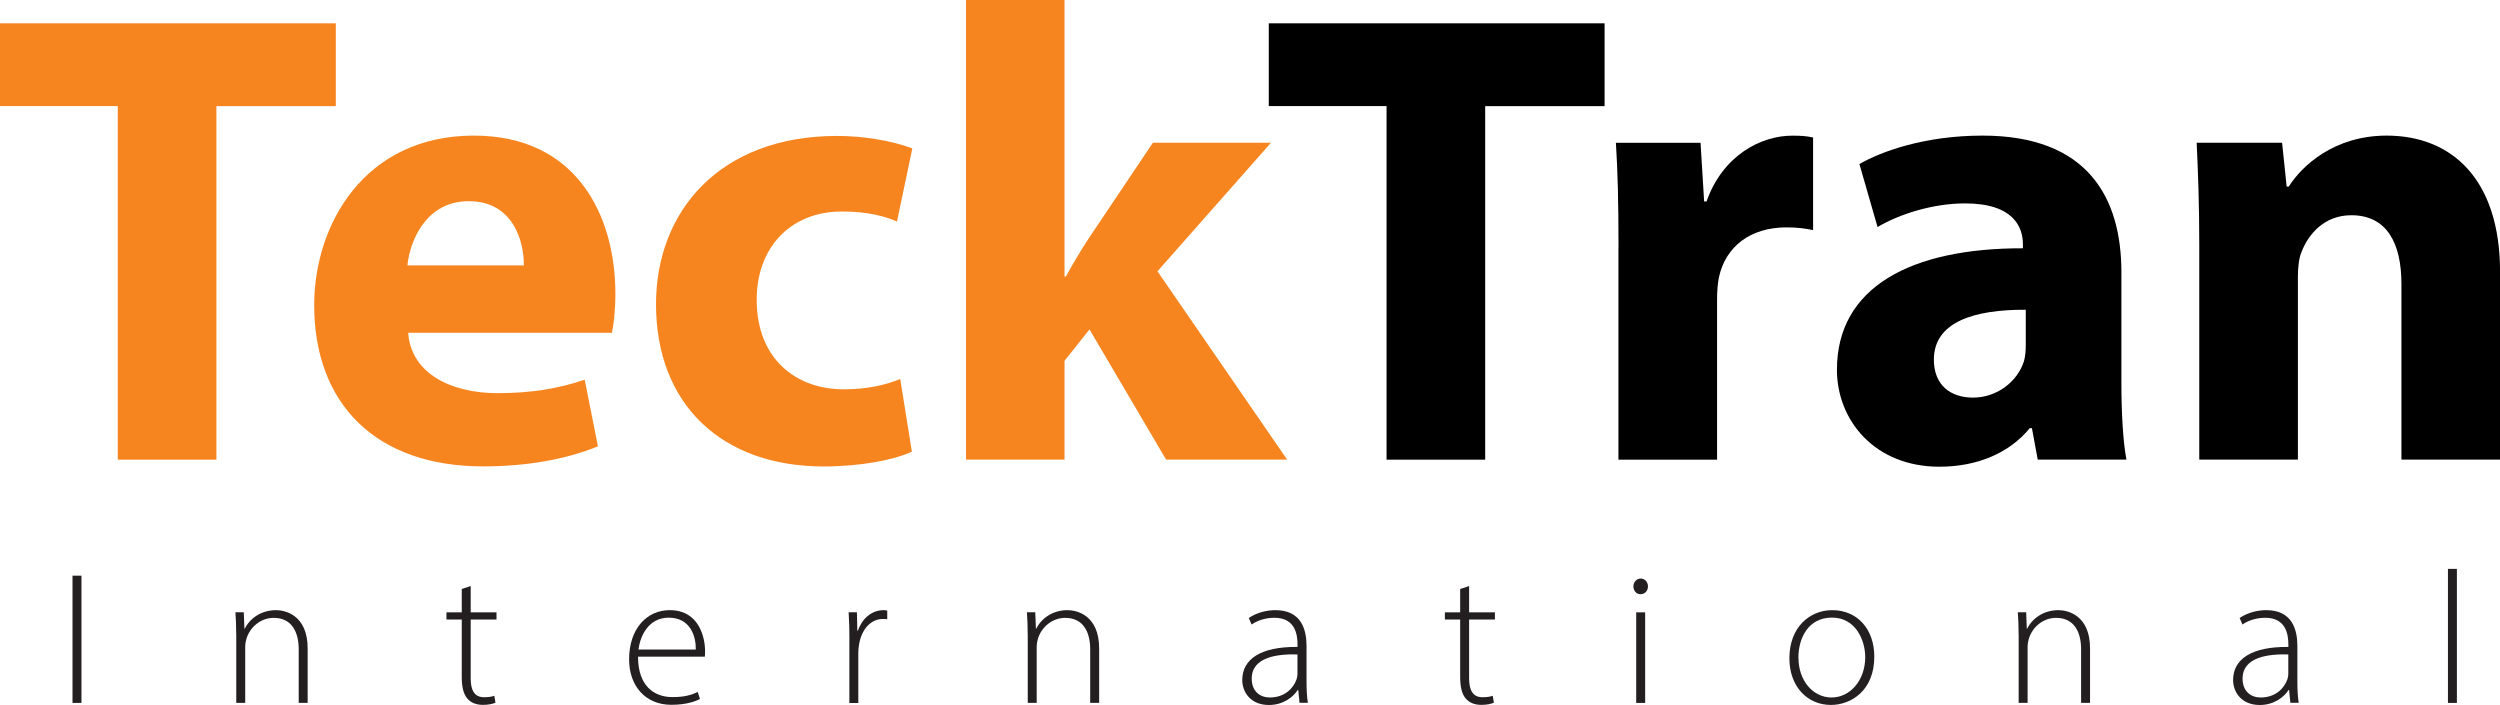
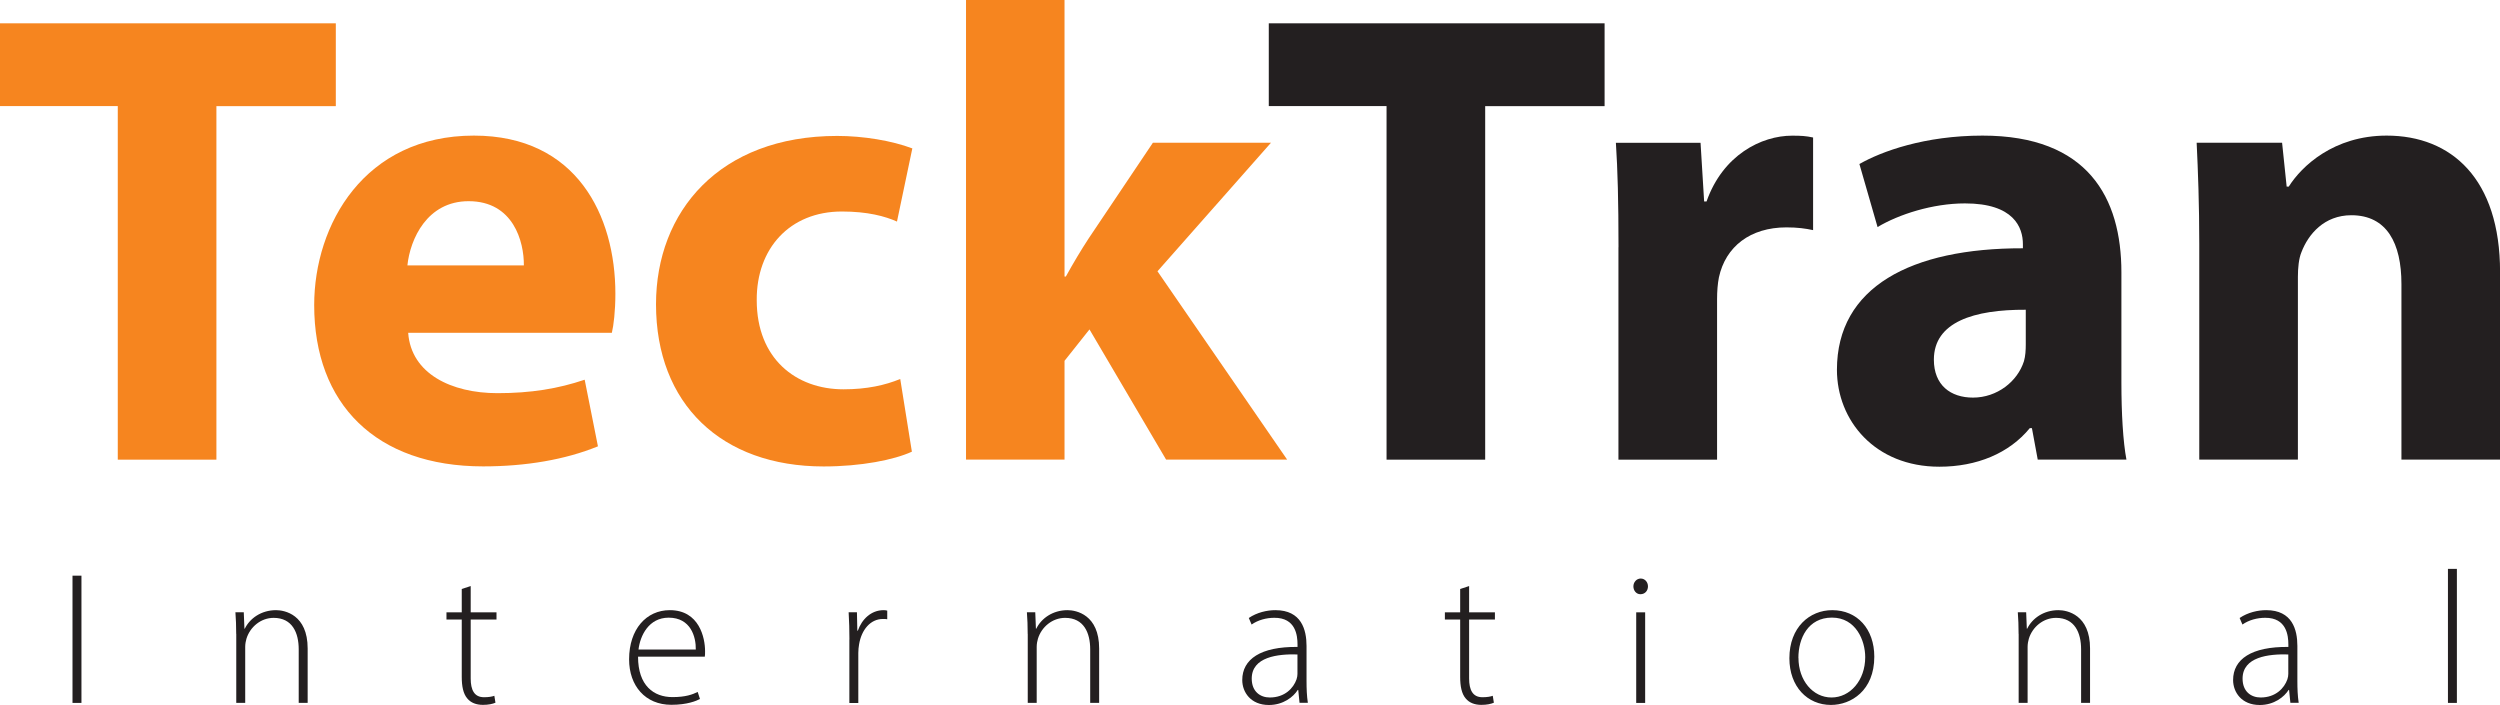
<svg xmlns="http://www.w3.org/2000/svg" id="Layer_1" version="1.1" viewBox="0 0 382.73 107.92">
-   <defs>
-     <style>
-       .st0 {
-         fill: #231f20;
-       }
- 
-       .st1 {
-         fill: #f6851f;
-       }
-     </style>
-   </defs>
  <g>
-     <path class="st1" d="M18.03,16.24H0V3.57h51.41v12.68h-18.28v54.12h-15.1V16.24Z" />
-     <path class="st1" d="M62.49,50.96c.45,6.26,6.63,9.23,13.67,9.23,5.1,0,9.28-.68,13.35-2.06l2.03,10.2c-5.02,2.05-11.07,3.07-17.57,3.07-16.43,0-25.87-9.57-25.87-24.69,0-12.33,7.69-25.95,24.45-25.95,15.72,0,21.66,12.22,21.66,24.22,0,2.63-.27,4.86-.54,5.97h-31.18ZM80.2,40.63c.03-3.63-1.6-9.83-8.46-9.83-6.37,0-8.95,5.82-9.37,9.83h17.83Z" />
-     <path class="st1" d="M139.6,69.15c-2.72,1.25-7.77,2.26-13.51,2.26-15.67,0-25.66-9.59-25.66-24.83,0-14.18,9.7-25.77,27.73-25.77,3.99,0,8.36.72,11.51,1.91l-2.35,11.2c-1.82-.81-4.47-1.54-8.44-1.54-7.97,0-13.09,5.66-13.03,13.59,0,8.91,5.98,13.63,13.28,13.63,3.6,0,6.37-.63,8.69-1.58l1.78,11.12Z" />
-     <path class="st1" d="M162.97,42.34h.2c1.13-2.05,2.32-4.04,3.49-5.83l9.84-14.66h18.08l-17.38,19.68,19.85,28.83h-18.53l-11.73-19.93-3.82,4.81v15.12h-15.08V0h15.08v42.35Z" />
-     <path d="M212.27,16.24h-18.03V3.57h51.41v12.68h-18.28v54.12h-15.1V16.24Z" />
-     <path d="M247.78,37.85c0-7.12-.13-11.81-.4-15.99h12.96l.55,8.98h.37c2.49-7.1,8.39-10.07,13.09-10.07,1.39,0,2.1.04,3.22.28v14.18c-1.17-.25-2.38-.42-4.08-.42-5.54,0-9.32,2.94-10.34,7.66-.19.96-.28,2.13-.28,3.36v24.54h-15.1v-32.52Z" />
-     <path d="M311.96,70.36l-.89-4.82h-.32c-3.16,3.86-8.11,5.91-13.85,5.91-9.88,0-15.68-7.09-15.68-14.84,0-12.64,11.3-18.63,28.47-18.6v-.62c0-2.58-1.39-6.26-8.88-6.25-4.94,0-10.14,1.68-13.37,3.62l-2.78-9.65c3.38-1.93,9.99-4.35,18.85-4.35,16.15,0,21.26,9.54,21.26,20.93v16.92c0,4.62.25,9.02.77,11.75h-13.58ZM310.13,47.42c-7.93-.04-14.07,1.87-14.07,7.64,0,3.91,2.56,5.81,5.99,5.81,3.69,0,6.81-2.46,7.8-5.57.23-.78.28-1.72.28-2.58v-5.3Z" />
-     <path d="M336.69,37.35c0-6.04-.19-11.15-.4-15.5h13.08l.7,6.72h.32c1.96-3.12,6.89-7.81,14.99-7.81,9.91,0,17.36,6.61,17.36,20.89v28.71h-15.1v-26.88c0-6.25-2.23-10.53-7.67-10.53-4.15,0-6.6,2.91-7.65,5.69-.39.94-.53,2.38-.53,3.73v27.99h-15.1v-33.01Z" />
+     <path fill="#f6851f" d="M18.03,16.24H0V3.57h51.41v12.68h-18.28v54.12h-15.1V16.24Z" />
+     <path fill="#f6851f" d="M62.49,50.96c.45,6.26,6.63,9.23,13.67,9.23,5.1,0,9.28-.68,13.35-2.06l2.03,10.2c-5.02,2.05-11.07,3.07-17.57,3.07-16.43,0-25.87-9.57-25.87-24.69,0-12.33,7.69-25.95,24.45-25.95,15.72,0,21.66,12.22,21.66,24.22,0,2.63-.27,4.86-.54,5.97h-31.18ZM80.2,40.63c.03-3.63-1.6-9.83-8.46-9.83-6.37,0-8.95,5.82-9.37,9.83h17.83Z" />
+     <path fill="#f6851f" d="M139.6,69.15c-2.72,1.25-7.77,2.26-13.51,2.26-15.67,0-25.66-9.59-25.66-24.83,0-14.18,9.7-25.77,27.73-25.77,3.99,0,8.36.72,11.51,1.91l-2.35,11.2c-1.82-.81-4.47-1.54-8.44-1.54-7.97,0-13.09,5.66-13.03,13.59,0,8.91,5.98,13.63,13.28,13.63,3.6,0,6.37-.63,8.69-1.58l1.78,11.12Z" />
+     <path fill="#f6851f" d="M162.97,42.34h.2c1.13-2.05,2.32-4.04,3.49-5.83l9.84-14.66h18.08l-17.38,19.68,19.85,28.83h-18.53l-11.73-19.93-3.82,4.81v15.12h-15.08V0h15.08v42.35Z" />
+     <path fill="#231f20" d="M212.27,16.24h-18.03V3.57h51.41v12.68h-18.28v54.12h-15.1V16.24Z" />
+     <path fill="#231f20" d="M247.78,37.85c0-7.12-.13-11.81-.4-15.99h12.96l.55,8.98h.37c2.49-7.1,8.39-10.07,13.09-10.07,1.39,0,2.1.04,3.22.28v14.18c-1.17-.25-2.38-.42-4.08-.42-5.54,0-9.32,2.94-10.34,7.66-.19.96-.28,2.13-.28,3.36v24.54h-15.1v-32.52Z" />
+     <path fill="#231f20" d="M311.96,70.36l-.89-4.82h-.32c-3.16,3.86-8.11,5.91-13.85,5.91-9.88,0-15.68-7.09-15.68-14.84,0-12.64,11.3-18.63,28.47-18.6v-.62c0-2.58-1.39-6.26-8.88-6.25-4.94,0-10.14,1.68-13.37,3.62l-2.78-9.65c3.38-1.93,9.99-4.35,18.85-4.35,16.15,0,21.26,9.54,21.26,20.93v16.92c0,4.62.25,9.02.77,11.75h-13.58ZM310.13,47.42c-7.93-.04-14.07,1.87-14.07,7.64,0,3.91,2.56,5.81,5.99,5.81,3.69,0,6.81-2.46,7.8-5.57.23-.78.28-1.72.28-2.58v-5.3Z" />
+     <path fill="#231f20" d="M336.69,37.35c0-6.04-.19-11.15-.4-15.5h13.08l.7,6.72h.32c1.96-3.12,6.89-7.81,14.99-7.81,9.91,0,17.36,6.61,17.36,20.89v28.71h-15.1v-26.88c0-6.25-2.23-10.53-7.67-10.53-4.15,0-6.6,2.91-7.65,5.69-.39.94-.53,2.38-.53,3.73v27.99h-15.1v-33.01Z" />
  </g>
  <g>
-     <path class="st0" d="M12.47,88.13v19.48h-1.37v-19.48h1.37Z" />
-     <path class="st0" d="M36.16,97.05c0-1.27-.04-2.23-.12-3.32h1.28l.1,2.51h.06c.76-1.56,2.5-2.83,4.78-2.83,1.32,0,4.84.68,4.84,5.87v8.32h-1.37v-8.19c0-2.53-.97-4.82-3.84-4.82-1.95,0-3.61,1.39-4.16,3.19-.1.33-.19.8-.19,1.24v8.58h-1.37v-10.56Z" />
-     <path class="st0" d="M72.06,89.72v4.02h3.95v1.11h-3.95v9.02c0,1.76.55,2.87,2.04,2.87.71,0,1.22-.09,1.58-.22l.17,1.06c-.45.19-1.08.33-1.92.33-1.01,0-1.85-.32-2.39-.98-.63-.73-.85-1.89-.85-3.31v-8.77h-2.34v-1.11h2.34v-3.57l1.37-.45Z" />
-     <path class="st0" d="M97.68,100.54c0,4.43,2.41,6.18,5.27,6.18,2.02,0,3.07-.4,3.86-.79l.35,1.08c-.54.29-1.96.89-4.38.89-3.99,0-6.47-2.9-6.47-6.96,0-4.63,2.65-7.53,6.23-7.53,4.54,0,5.4,4.27,5.4,6.27,0,.39,0,.61-.04.85h-10.24ZM106.52,99.44c.04-1.94-.77-4.88-4.15-4.88-3.05,0-4.37,2.75-4.62,4.88h8.77Z" />
-     <path class="st0" d="M130.04,97.89c0-1.39-.04-2.82-.12-4.16h1.27l.06,2.82h.08c.61-1.75,2.04-3.14,3.94-3.14.19,0,.39.02.56.07v1.32c-.21-.04-.41-.04-.67-.04-1.9,0-3.27,1.65-3.64,3.88-.07.4-.12.87-.12,1.32v7.66h-1.37v-9.71Z" />
-     <path class="st0" d="M157.33,97.05c0-1.27-.04-2.23-.12-3.32h1.28l.1,2.51h.06c.76-1.56,2.5-2.83,4.78-2.83,1.32,0,4.84.68,4.84,5.87v8.32h-1.37v-8.19c0-2.53-.97-4.82-3.84-4.82-1.95,0-3.61,1.39-4.16,3.19-.1.33-.19.8-.19,1.24v8.58h-1.37v-10.56Z" />
-     <path class="st0" d="M198.95,107.61l-.2-1.99h-.07c-.67,1.07-2.22,2.31-4.42,2.31-2.79,0-4.08-1.97-4.08-3.82,0-3.2,2.82-5.13,8.46-5.07v-.37c0-1.37-.27-4.11-3.55-4.09-1.21,0-2.48.33-3.48,1.03l-.43-1c1.26-.86,2.81-1.2,4.07-1.2,4,0,4.77,3.01,4.77,5.48v5.41c0,1.1.04,2.23.2,3.29h-1.26ZM198.64,100.19c-3.02-.09-7.01.37-7.01,3.7,0,1.99,1.31,2.89,2.76,2.89,2.31,0,3.63-1.43,4.1-2.78.1-.3.14-.59.14-.83v-2.98Z" />
-     <path class="st0" d="M224.91,89.72v4.02h3.95v1.11h-3.95v9.02c0,1.76.55,2.87,2.04,2.87.71,0,1.22-.09,1.58-.22l.17,1.06c-.45.19-1.08.33-1.92.33-1.01,0-1.85-.32-2.39-.98-.63-.73-.85-1.89-.85-3.31v-8.77h-2.34v-1.11h2.34v-3.57l1.37-.45Z" />
-     <path class="st0" d="M252.29,89.77c0,.64-.43,1.2-1.16,1.2-.63,0-1.07-.56-1.07-1.2s.48-1.2,1.12-1.2,1.11.54,1.11,1.2ZM250.49,107.61v-13.87h1.37v13.87h-1.37Z" />
-     <path class="st0" d="M286.94,100.54c0,5.18-3.55,7.38-6.64,7.38-3.59,0-6.36-2.79-6.36-7.15,0-4.75,3.11-7.36,6.56-7.36,3.83,0,6.44,2.88,6.44,7.12ZM275.33,100.71c0,3.47,2.21,6.07,5.06,6.07s5.16-2.62,5.16-6.18c0-2.54-1.43-6.05-5.09-6.05s-5.14,3.17-5.14,6.16Z" />
-     <path class="st0" d="M309.03,97.05c0-1.27-.04-2.23-.12-3.32h1.28l.1,2.51h.06c.76-1.56,2.5-2.83,4.78-2.83,1.32,0,4.84.68,4.84,5.87v8.32h-1.37v-8.19c0-2.53-.97-4.82-3.84-4.82-1.95,0-3.61,1.39-4.16,3.19-.1.33-.19.8-.19,1.24v8.58h-1.37v-10.56Z" />
-     <path class="st0" d="M350.64,107.61l-.2-1.99h-.07c-.67,1.07-2.22,2.31-4.42,2.31-2.79,0-4.08-1.97-4.08-3.82,0-3.2,2.82-5.13,8.46-5.07v-.37c0-1.37-.27-4.11-3.55-4.09-1.21,0-2.48.33-3.48,1.03l-.43-1c1.26-.86,2.81-1.2,4.07-1.2,4,0,4.77,3.01,4.77,5.48v5.41c0,1.1.04,2.23.2,3.29h-1.26ZM350.33,100.19c-3.02-.09-7.01.37-7.01,3.7,0,1.99,1.31,2.89,2.76,2.89,2.31,0,3.63-1.43,4.1-2.78.1-.3.14-.59.14-.83v-2.98Z" />
-     <path class="st0" d="M374.76,87.09h1.37v20.52h-1.37v-20.52Z" />
+     <path fill="#231f20" d="M12.47,88.13v19.48h-1.37v-19.48h1.37Z" />
+     <path fill="#231f20" d="M36.16,97.05c0-1.27-.04-2.23-.12-3.32h1.28l.1,2.51h.06c.76-1.56,2.5-2.83,4.78-2.83,1.32,0,4.84.68,4.84,5.87v8.32h-1.37v-8.19c0-2.53-.97-4.82-3.84-4.82-1.95,0-3.61,1.39-4.16,3.19-.1.33-.19.8-.19,1.24v8.58h-1.37v-10.56Z" />
+     <path fill="#231f20" d="M72.06,89.72v4.02h3.95v1.11h-3.95v9.02c0,1.76.55,2.87,2.04,2.87.71,0,1.22-.09,1.58-.22l.17,1.06c-.45.19-1.08.33-1.92.33-1.01,0-1.85-.32-2.39-.98-.63-.73-.85-1.89-.85-3.31v-8.77h-2.34v-1.11h2.34v-3.57l1.37-.45Z" />
+     <path fill="#231f20" d="M97.68,100.54c0,4.43,2.41,6.18,5.27,6.18,2.02,0,3.07-.4,3.86-.79l.35,1.08c-.54.29-1.96.89-4.38.89-3.99,0-6.47-2.9-6.47-6.96,0-4.63,2.65-7.53,6.23-7.53,4.54,0,5.4,4.27,5.4,6.27,0,.39,0,.61-.04.85h-10.24ZM106.52,99.44c.04-1.94-.77-4.88-4.15-4.88-3.05,0-4.37,2.75-4.62,4.88h8.77Z" />
+     <path fill="#231f20" d="M130.04,97.89c0-1.39-.04-2.82-.12-4.16h1.27l.06,2.82h.08c.61-1.75,2.04-3.14,3.94-3.14.19,0,.39.02.56.07v1.32c-.21-.04-.41-.04-.67-.04-1.9,0-3.27,1.65-3.64,3.88-.07.4-.12.87-.12,1.32v7.66h-1.37v-9.71Z" />
+     <path fill="#231f20" d="M157.33,97.05c0-1.27-.04-2.23-.12-3.32h1.28l.1,2.51h.06c.76-1.56,2.5-2.83,4.78-2.83,1.32,0,4.84.68,4.84,5.87v8.32h-1.37v-8.19c0-2.53-.97-4.82-3.84-4.82-1.95,0-3.61,1.39-4.16,3.19-.1.33-.19.8-.19,1.24v8.58h-1.37v-10.56Z" />
+     <path fill="#231f20" d="M198.95,107.61l-.2-1.99h-.07c-.67,1.07-2.22,2.31-4.42,2.31-2.79,0-4.08-1.97-4.08-3.82,0-3.2,2.82-5.13,8.46-5.07v-.37c0-1.37-.27-4.11-3.55-4.09-1.21,0-2.48.33-3.48,1.03l-.43-1c1.26-.86,2.81-1.2,4.07-1.2,4,0,4.77,3.01,4.77,5.48v5.41c0,1.1.04,2.23.2,3.29h-1.26ZM198.64,100.19c-3.02-.09-7.01.37-7.01,3.7,0,1.99,1.31,2.89,2.76,2.89,2.31,0,3.63-1.43,4.1-2.78.1-.3.14-.59.14-.83v-2.98Z" />
+     <path fill="#231f20" d="M224.91,89.72v4.02h3.95v1.11h-3.95v9.02c0,1.76.55,2.87,2.04,2.87.71,0,1.22-.09,1.58-.22l.17,1.06c-.45.19-1.08.33-1.92.33-1.01,0-1.85-.32-2.39-.98-.63-.73-.85-1.89-.85-3.31v-8.77h-2.34v-1.11h2.34v-3.57l1.37-.45Z" />
+     <path fill="#231f20" d="M252.29,89.77c0,.64-.43,1.2-1.16,1.2-.63,0-1.07-.56-1.07-1.2s.48-1.2,1.12-1.2,1.11.54,1.11,1.2ZM250.49,107.61v-13.87h1.37v13.87h-1.37Z" />
+     <path fill="#231f20" d="M286.94,100.54c0,5.18-3.55,7.38-6.64,7.38-3.59,0-6.36-2.79-6.36-7.15,0-4.75,3.11-7.36,6.56-7.36,3.83,0,6.44,2.88,6.44,7.12ZM275.33,100.71c0,3.47,2.21,6.07,5.06,6.07s5.16-2.62,5.16-6.18c0-2.54-1.43-6.05-5.09-6.05s-5.14,3.17-5.14,6.16Z" />
+     <path fill="#231f20" d="M309.03,97.05c0-1.27-.04-2.23-.12-3.32h1.28l.1,2.51h.06c.76-1.56,2.5-2.83,4.78-2.83,1.32,0,4.84.68,4.84,5.87v8.32h-1.37v-8.19c0-2.53-.97-4.82-3.84-4.82-1.95,0-3.61,1.39-4.16,3.19-.1.33-.19.8-.19,1.24v8.58h-1.37v-10.56Z" />
+     <path fill="#231f20" d="M350.64,107.61l-.2-1.99h-.07c-.67,1.07-2.22,2.31-4.42,2.31-2.79,0-4.08-1.97-4.08-3.82,0-3.2,2.82-5.13,8.46-5.07v-.37c0-1.37-.27-4.11-3.55-4.09-1.21,0-2.48.33-3.48,1.03l-.43-1c1.26-.86,2.81-1.2,4.07-1.2,4,0,4.77,3.01,4.77,5.48v5.41c0,1.1.04,2.23.2,3.29h-1.26ZM350.33,100.19c-3.02-.09-7.01.37-7.01,3.7,0,1.99,1.31,2.89,2.76,2.89,2.31,0,3.63-1.43,4.1-2.78.1-.3.14-.59.14-.83v-2.98Z" />
+     <path fill="#231f20" d="M374.76,87.09h1.37v20.52h-1.37v-20.52Z" />
  </g>
</svg>
